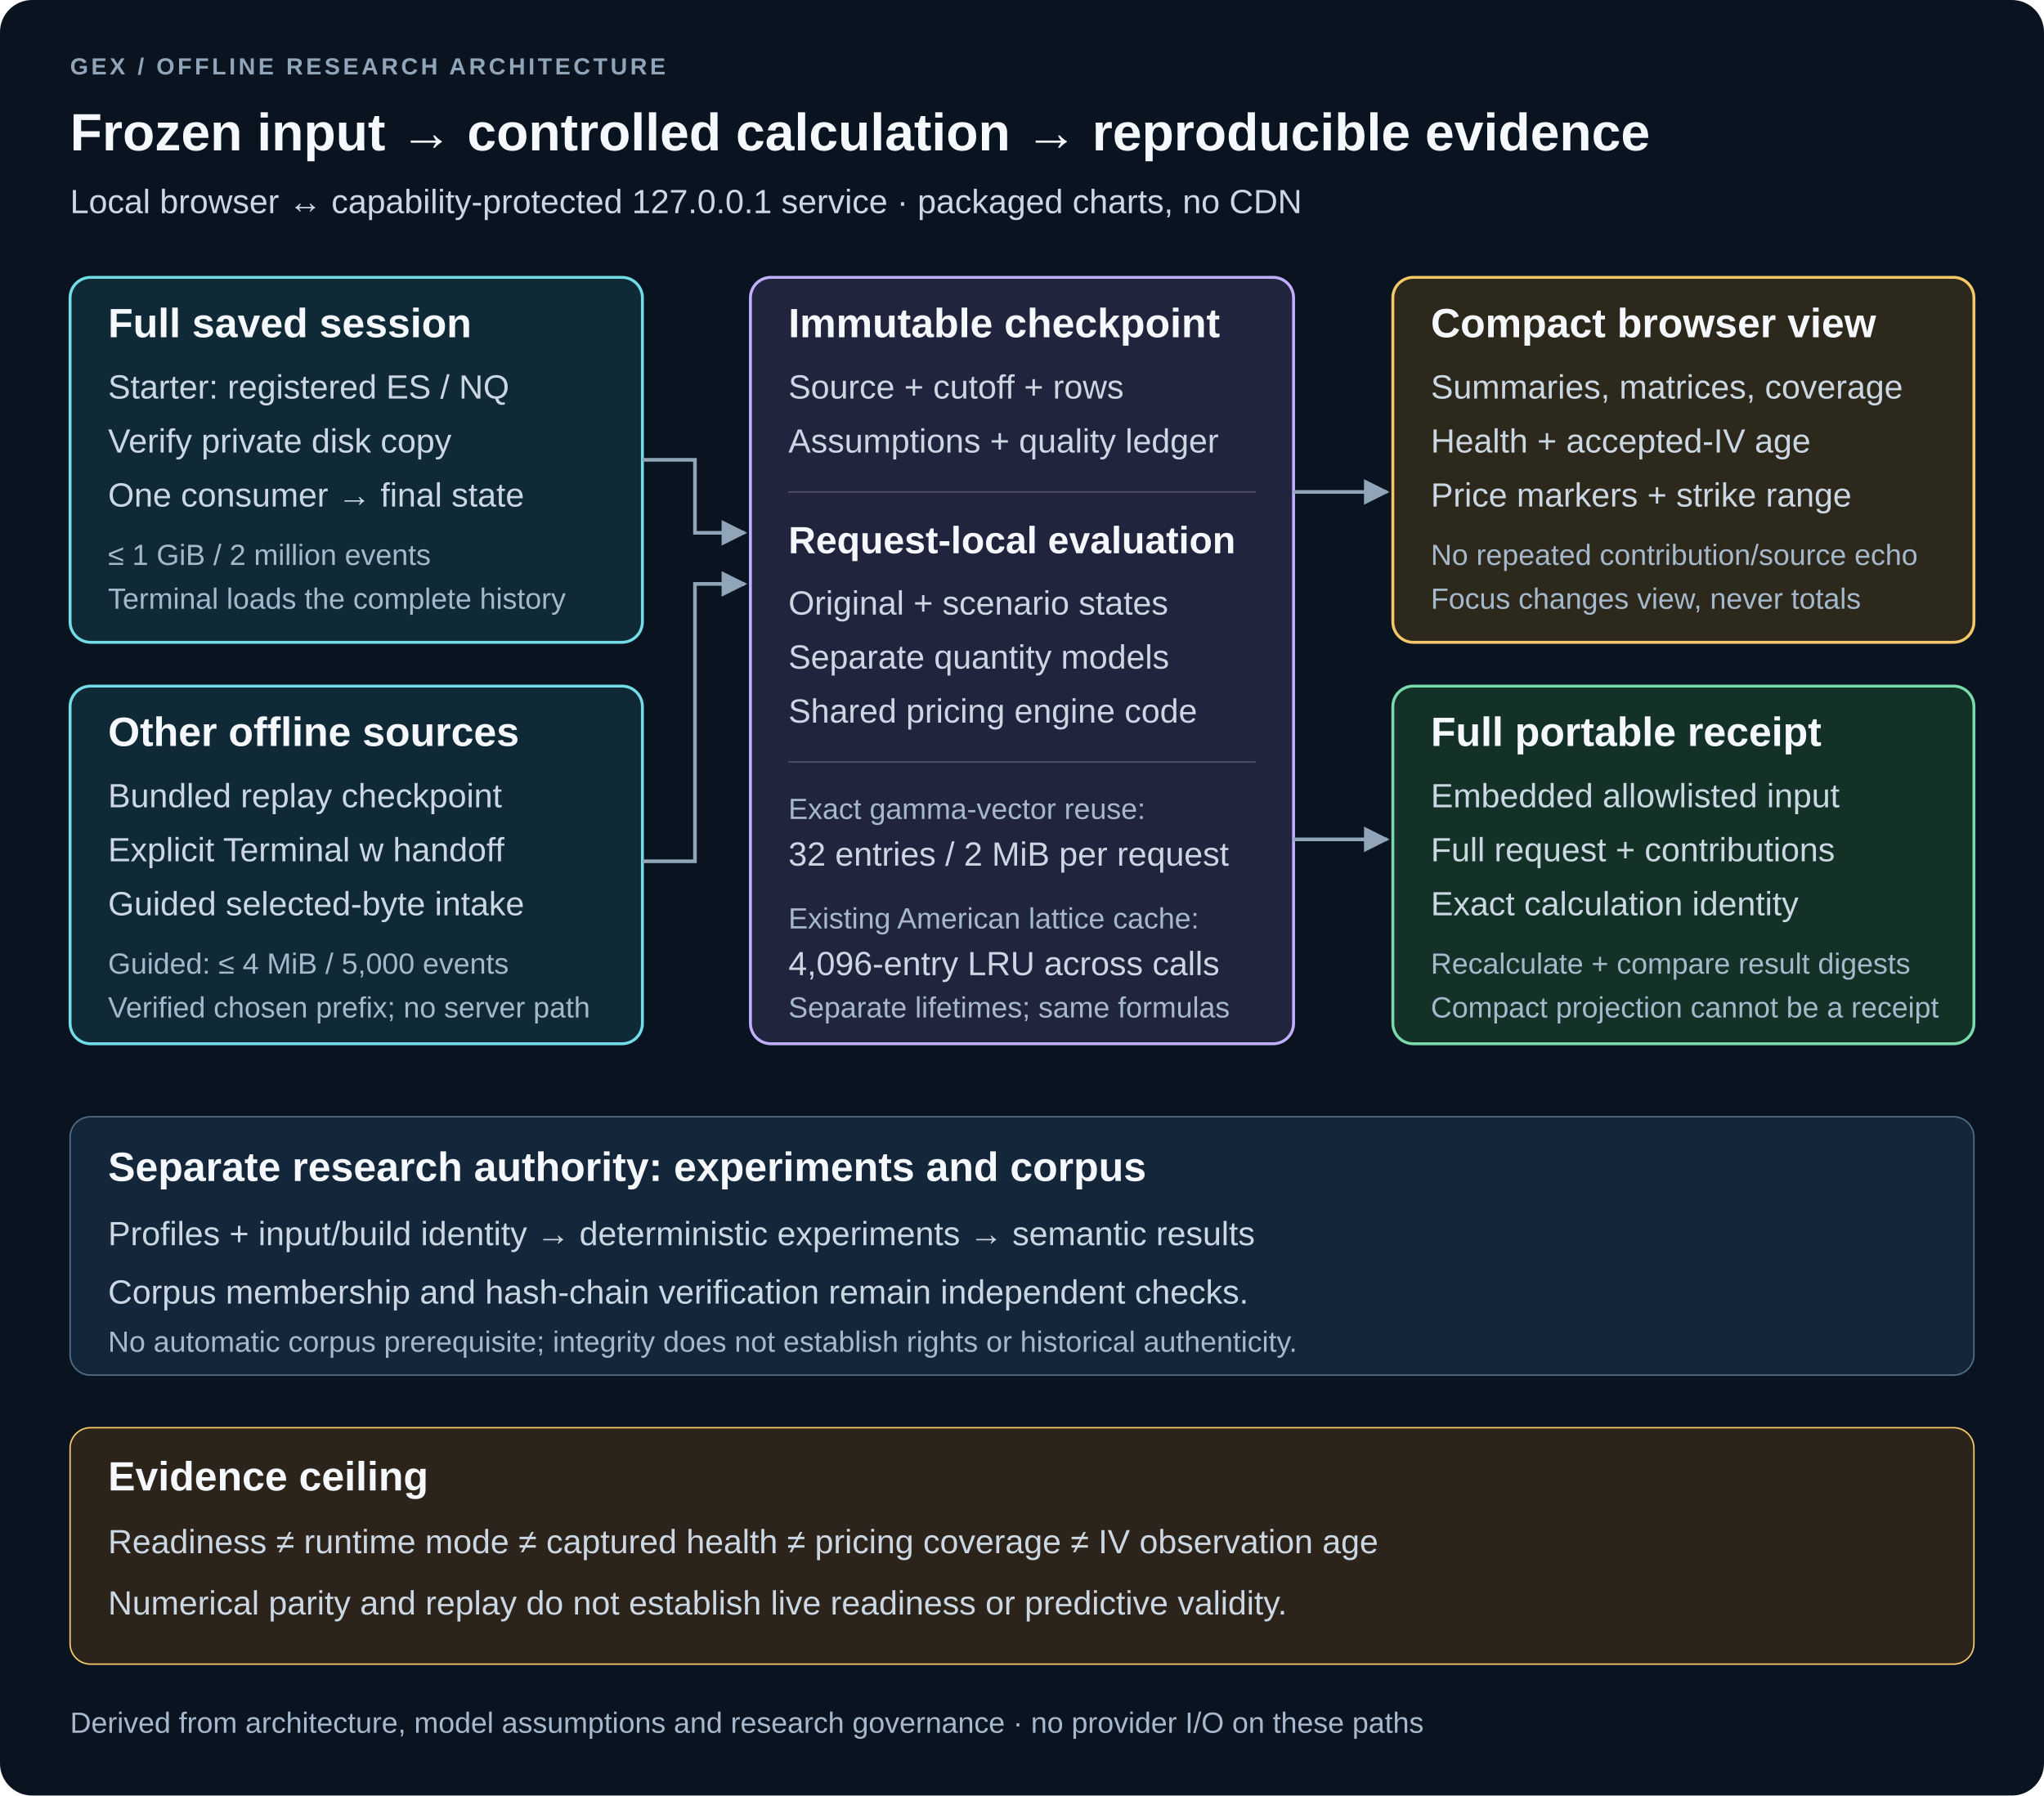
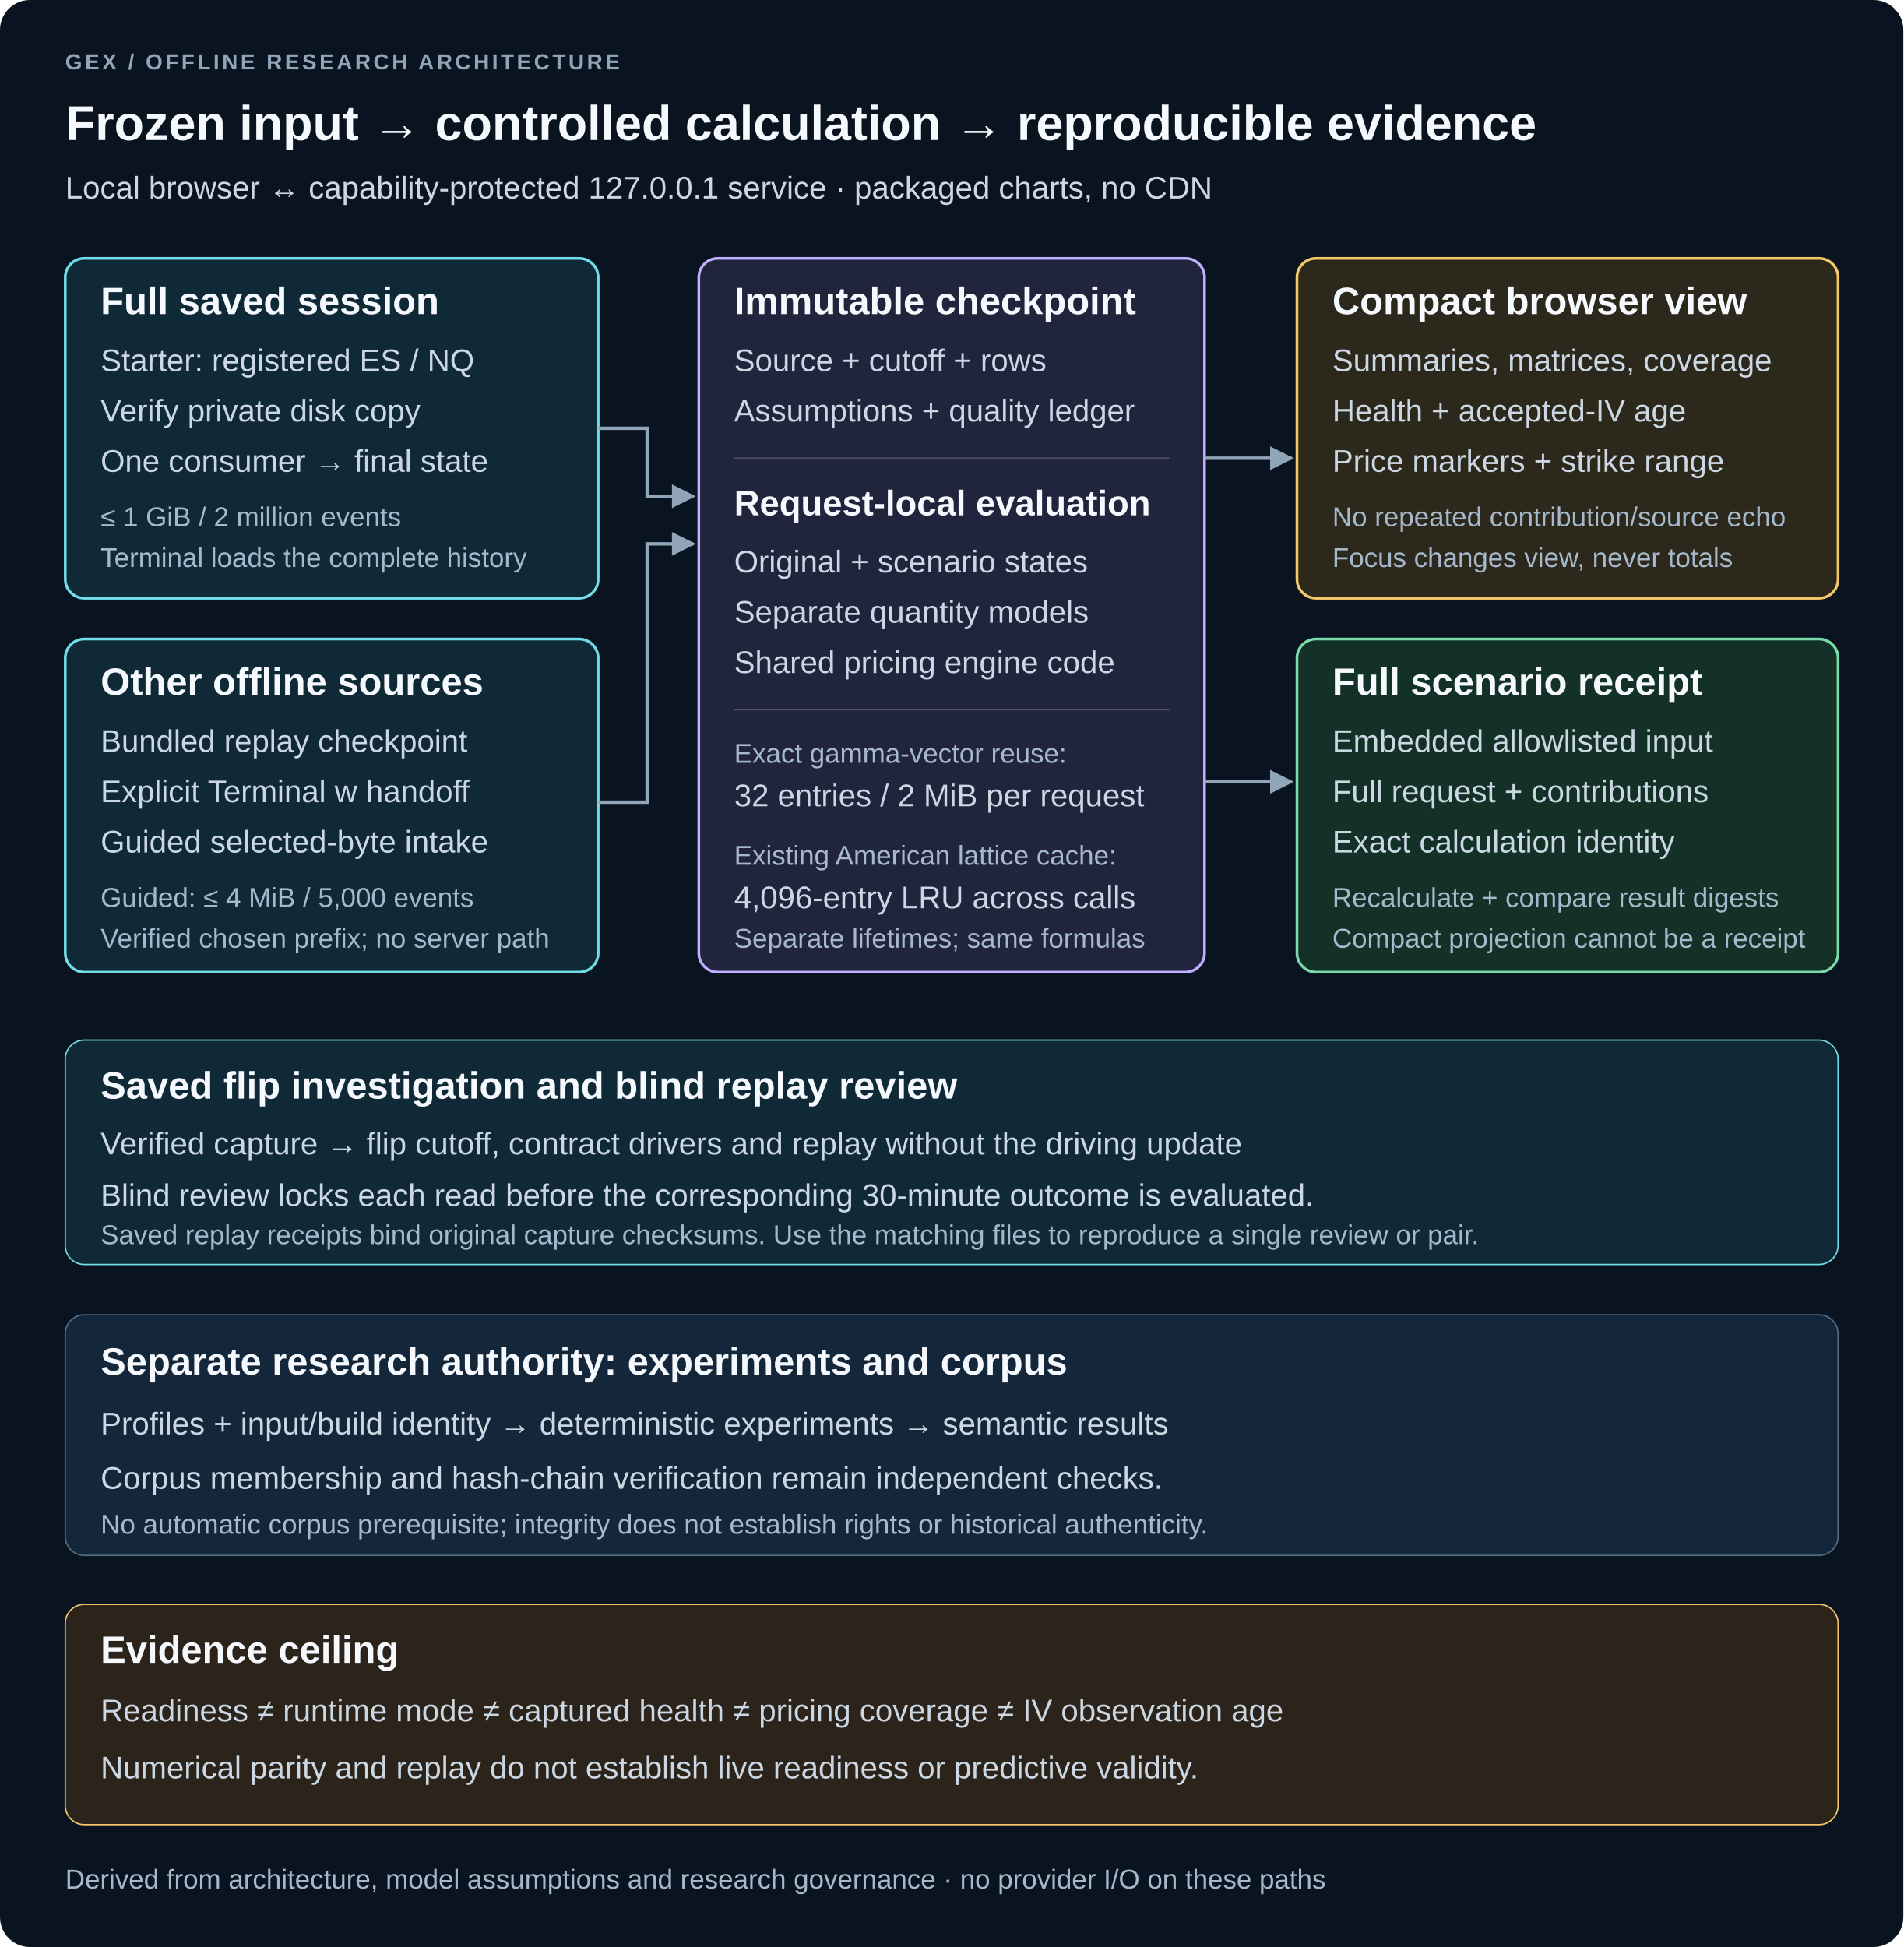
- <svg xmlns="http://www.w3.org/2000/svg" width="1400" height="1230" viewBox="0 0 1400 1230" role="img" aria-labelledby="title description">
+ <svg xmlns="http://www.w3.org/2000/svg" width="1400" height="1432" viewBox="0 0 1400 1432" role="img" aria-labelledby="title description">
  <defs>
    <marker id="arrow" viewBox="0 0 10 10" refX="9" refY="5" markerWidth="7" markerHeight="7" orient="auto-start-reverse">
      <path d="M0 0 10 5 0 10Z" fill="#91a5b9" />
    </marker>
    <style>text{font-family:Arial,Helvetica,sans-serif}.eyebrow{font-size:16px;letter-spacing:2px;font-weight:700;fill:#91a5b9}.title{font-size:36px;font-weight:700;fill:#f5f8fc}.name{font-size:28px;font-weight:700;fill:#f5f8fc}.body{font-size:23px;fill:#cbd7e3}.small{font-size:20px;fill:#a6b9cc}.line{stroke:#91a5b9;stroke-width:2.5;fill:none;marker-end:url(#arrow)}.dash{stroke-dasharray:7 6}.cyan{fill:#72dce9}.gold{fill:#f4c869}.purple{fill:#c1b0ff}</style>
  </defs>
-   <rect width="1400" height="1230" rx="22" fill="#0a1420" />
+   <rect width="1400" height="1432" rx="22" fill="#0a1420" />
  <text x="48" y="51" class="eyebrow">GEX / OFFLINE RESEARCH ARCHITECTURE</text>
  <text x="48" y="103" class="title">Frozen input → controlled calculation → reproducible evidence</text>
  <text x="48" y="146" class="body">Local browser ↔ capability-protected 127.0.0.1 service · packaged charts, no CDN</text>
  <rect x="48" y="190" width="392" height="250" rx="14" fill="#102936" stroke="#72dce9" stroke-width="2" />
  <text x="74" y="231" class="name">Full saved session</text>
  <text x="74" y="273" class="body">Starter: registered ES / NQ</text>
  <text x="74" y="310" class="body">Verify private disk copy</text>
  <text x="74" y="347" class="body">One consumer → final state</text>
  <text x="74" y="387" class="small">≤ 1 GiB / 2 million events</text>
  <text x="74" y="417" class="small">Terminal loads the complete history</text>
  <rect x="48" y="470" width="392" height="245" rx="14" fill="#102936" stroke="#72dce9" stroke-width="2" />
  <text x="74" y="511" class="name">Other offline sources</text>
  <text x="74" y="553" class="body">Bundled replay checkpoint</text>
  <text x="74" y="590" class="body">Explicit Terminal w handoff</text>
  <text x="74" y="627" class="body">Guided selected-byte intake</text>
  <text x="74" y="667" class="small">Guided: ≤ 4 MiB / 5,000 events</text>
  <text x="74" y="697" class="small">Verified chosen prefix; no server path</text>
  <path d="M440 315 H476 V365 H510" class="line" />
  <path d="M440 590 H476 V400 H510" class="line" />
  <rect x="514" y="190" width="372" height="525" rx="14" fill="#20243c" stroke="#c1b0ff" stroke-width="2" />
  <text x="540" y="231" class="name">Immutable checkpoint</text>
  <text x="540" y="273" class="body">Source + cutoff + rows</text>
  <text x="540" y="310" class="body">Assumptions + quality ledger</text>
  <path d="M540 337 H860" stroke="#52516d" />
  <text x="540" y="379" class="name" style="font-size:26px">Request-local evaluation</text>
  <text x="540" y="421" class="body">Original + scenario states</text>
  <text x="540" y="458" class="body">Separate quantity models</text>
  <text x="540" y="495" class="body">Shared pricing engine code</text>
  <path d="M540 522 H860" stroke="#52516d" />
  <text x="540" y="561" class="small">Exact gamma-vector reuse:</text>
  <text x="540" y="593" class="body">32 entries / 2 MiB per request</text>
  <text x="540" y="636" class="small">Existing American lattice cache:</text>
  <text x="540" y="668" class="body">4,096-entry LRU across calls</text>
  <text x="540" y="697" class="small">Separate lifetimes; same formulas</text>
  <path d="M886 337 H950" class="line" />
  <path d="M886 575 H950" class="line" />
  <rect x="954" y="190" width="398" height="250" rx="14" fill="#2c281b" stroke="#f4c869" stroke-width="2" />
  <text x="980" y="231" class="name">Compact browser view</text>
  <text x="980" y="273" class="body">Summaries, matrices, coverage</text>
  <text x="980" y="310" class="body">Health + accepted-IV age</text>
  <text x="980" y="347" class="body">Price markers + strike range</text>
  <text x="980" y="387" class="small">No repeated contribution/source echo</text>
  <text x="980" y="417" class="small">Focus changes view, never totals</text>
  <rect x="954" y="470" width="398" height="245" rx="14" fill="#133126" stroke="#79dbab" stroke-width="2" />
-   <text x="980" y="511" class="name">Full portable receipt</text>
+   <text x="980" y="511" class="name">Full scenario receipt</text>
  <text x="980" y="553" class="body">Embedded allowlisted input</text>
  <text x="980" y="590" class="body">Full request + contributions</text>
  <text x="980" y="627" class="body">Exact calculation identity</text>
  <text x="980" y="667" class="small">Recalculate + compare result digests</text>
  <text x="980" y="697" class="small">Compact projection cannot be a receipt</text>
-   <rect x="48" y="765" width="1304" height="177" rx="14" fill="#14263a" stroke="#526d86" />
-   <text x="74" y="809" class="name">Separate research authority: experiments and corpus</text>
-   <text x="74" y="853" class="body">Profiles + input/build identity → deterministic experiments → semantic results</text>
-   <text x="74" y="893" class="body">Corpus membership and hash-chain verification remain independent checks.</text>
-   <text x="74" y="926" class="small">No automatic corpus prerequisite; integrity does not establish rights or historical authenticity.</text>
-   <rect x="48" y="978" width="1304" height="162" rx="14" fill="#2c241b" stroke="#f4c869" />
-   <text x="74" y="1021" class="name">Evidence ceiling</text>
-   <text x="74" y="1064" class="body">Readiness ≠ runtime mode ≠ captured health ≠ pricing coverage ≠ IV observation age</text>
-   <text x="74" y="1106" class="body">Numerical parity and replay do not establish live readiness or predictive validity.</text>
-   <text x="48" y="1187" class="small">Derived from architecture, model assumptions and research governance · no provider I/O on these paths</text>
+   <rect x="48" y="765" width="1304" height="165" rx="14" fill="#102936" stroke="#72dce9" />
+   <text x="74" y="808" class="name">Saved flip investigation and blind replay review</text>
+   <text x="74" y="849" class="body">Verified capture → flip cutoff, contract drivers and replay without the driving update</text>
+   <text x="74" y="887" class="body">Blind review locks each read before the corresponding 30-minute outcome is evaluated.</text>
+   <text x="74" y="915" class="small">Saved replay receipts bind original capture checksums. Use the matching files to reproduce a single review or pair.</text>
+   <rect x="48" y="967" width="1304" height="177" rx="14" fill="#14263a" stroke="#526d86" />
+   <text x="74" y="1011" class="name">Separate research authority: experiments and corpus</text>
+   <text x="74" y="1055" class="body">Profiles + input/build identity → deterministic experiments → semantic results</text>
+   <text x="74" y="1095" class="body">Corpus membership and hash-chain verification remain independent checks.</text>
+   <text x="74" y="1128" class="small">No automatic corpus prerequisite; integrity does not establish rights or historical authenticity.</text>
+   <rect x="48" y="1180" width="1304" height="162" rx="14" fill="#2c241b" stroke="#f4c869" />
+   <text x="74" y="1223" class="name">Evidence ceiling</text>
+   <text x="74" y="1266" class="body">Readiness ≠ runtime mode ≠ captured health ≠ pricing coverage ≠ IV observation age</text>
+   <text x="74" y="1308" class="body">Numerical parity and replay do not establish live readiness or predictive validity.</text>
+   <text x="48" y="1389" class="small">Derived from architecture, model assumptions and research governance · no provider I/O on these paths</text>
</svg>
